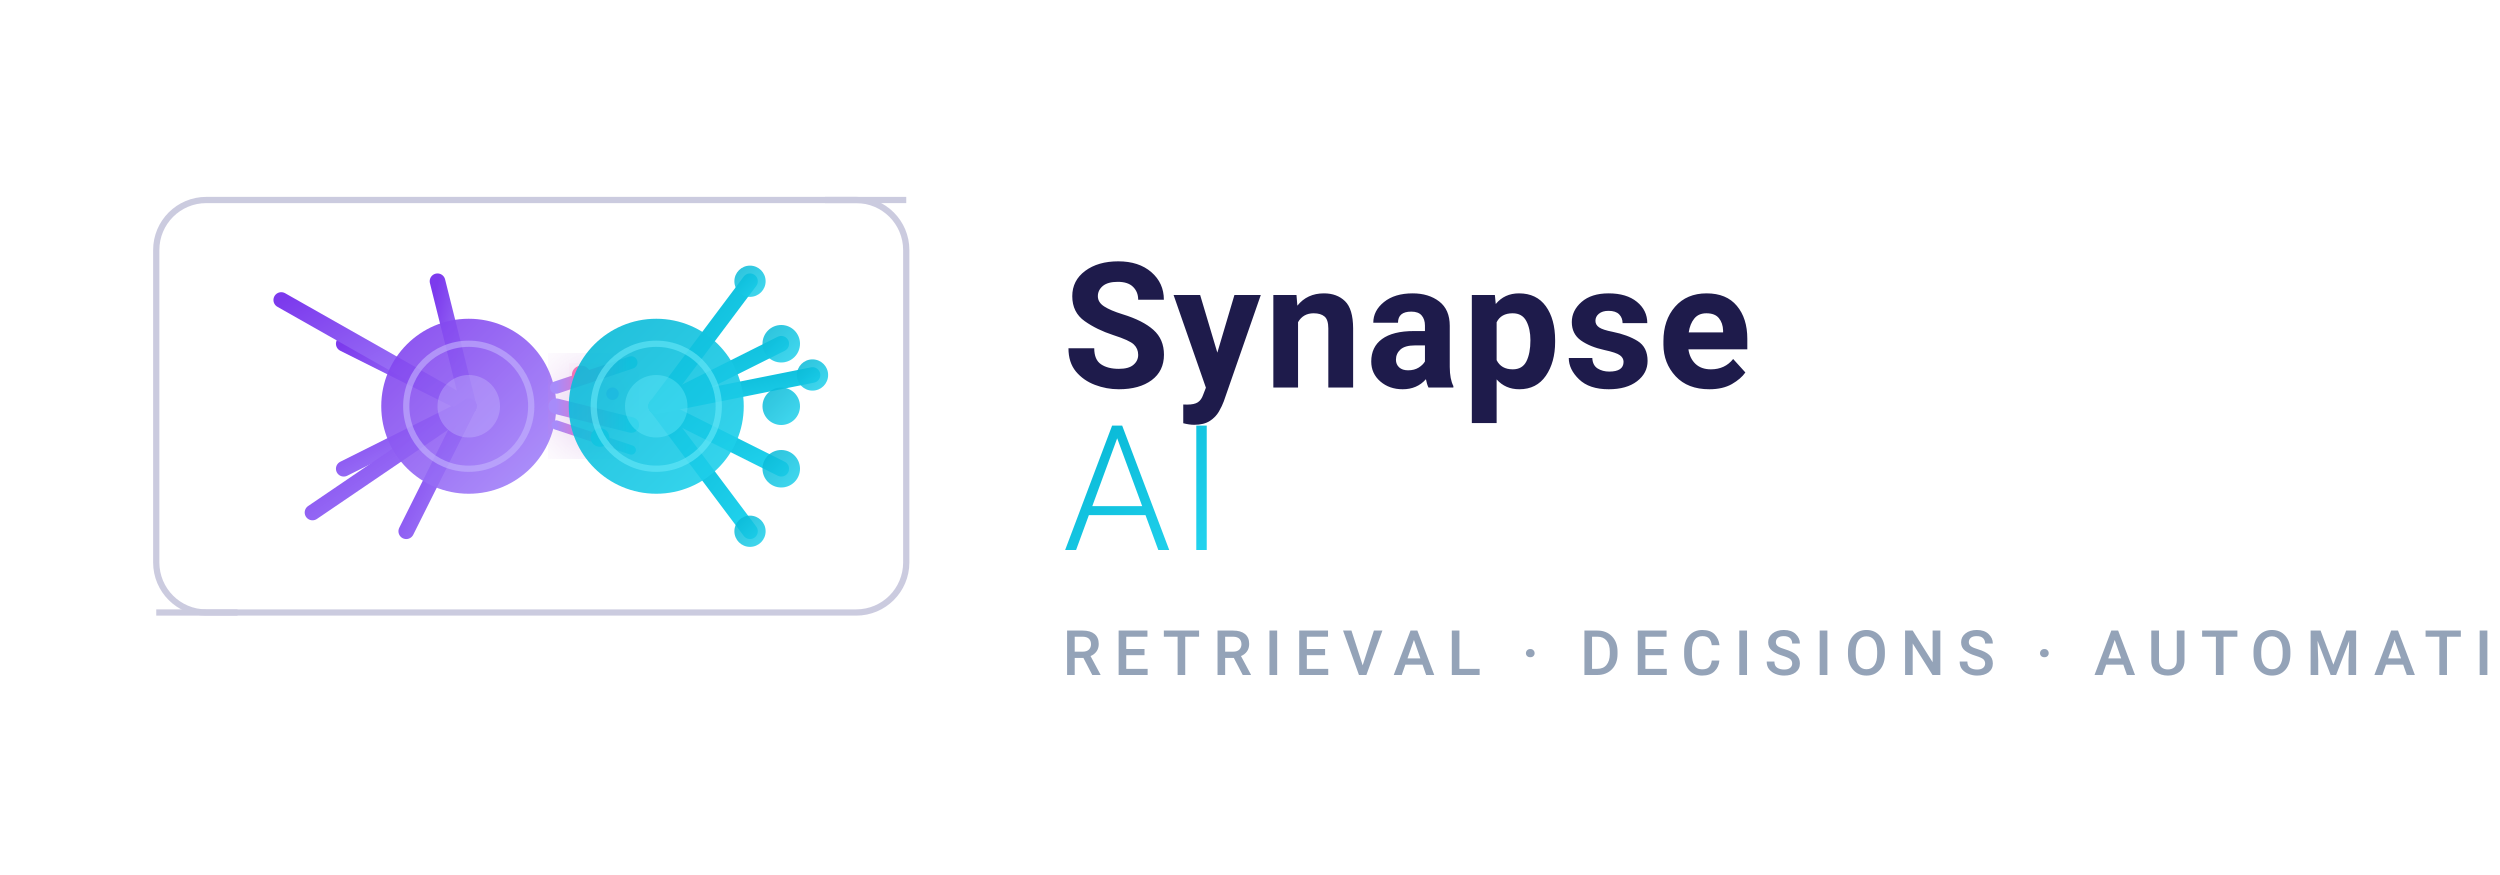
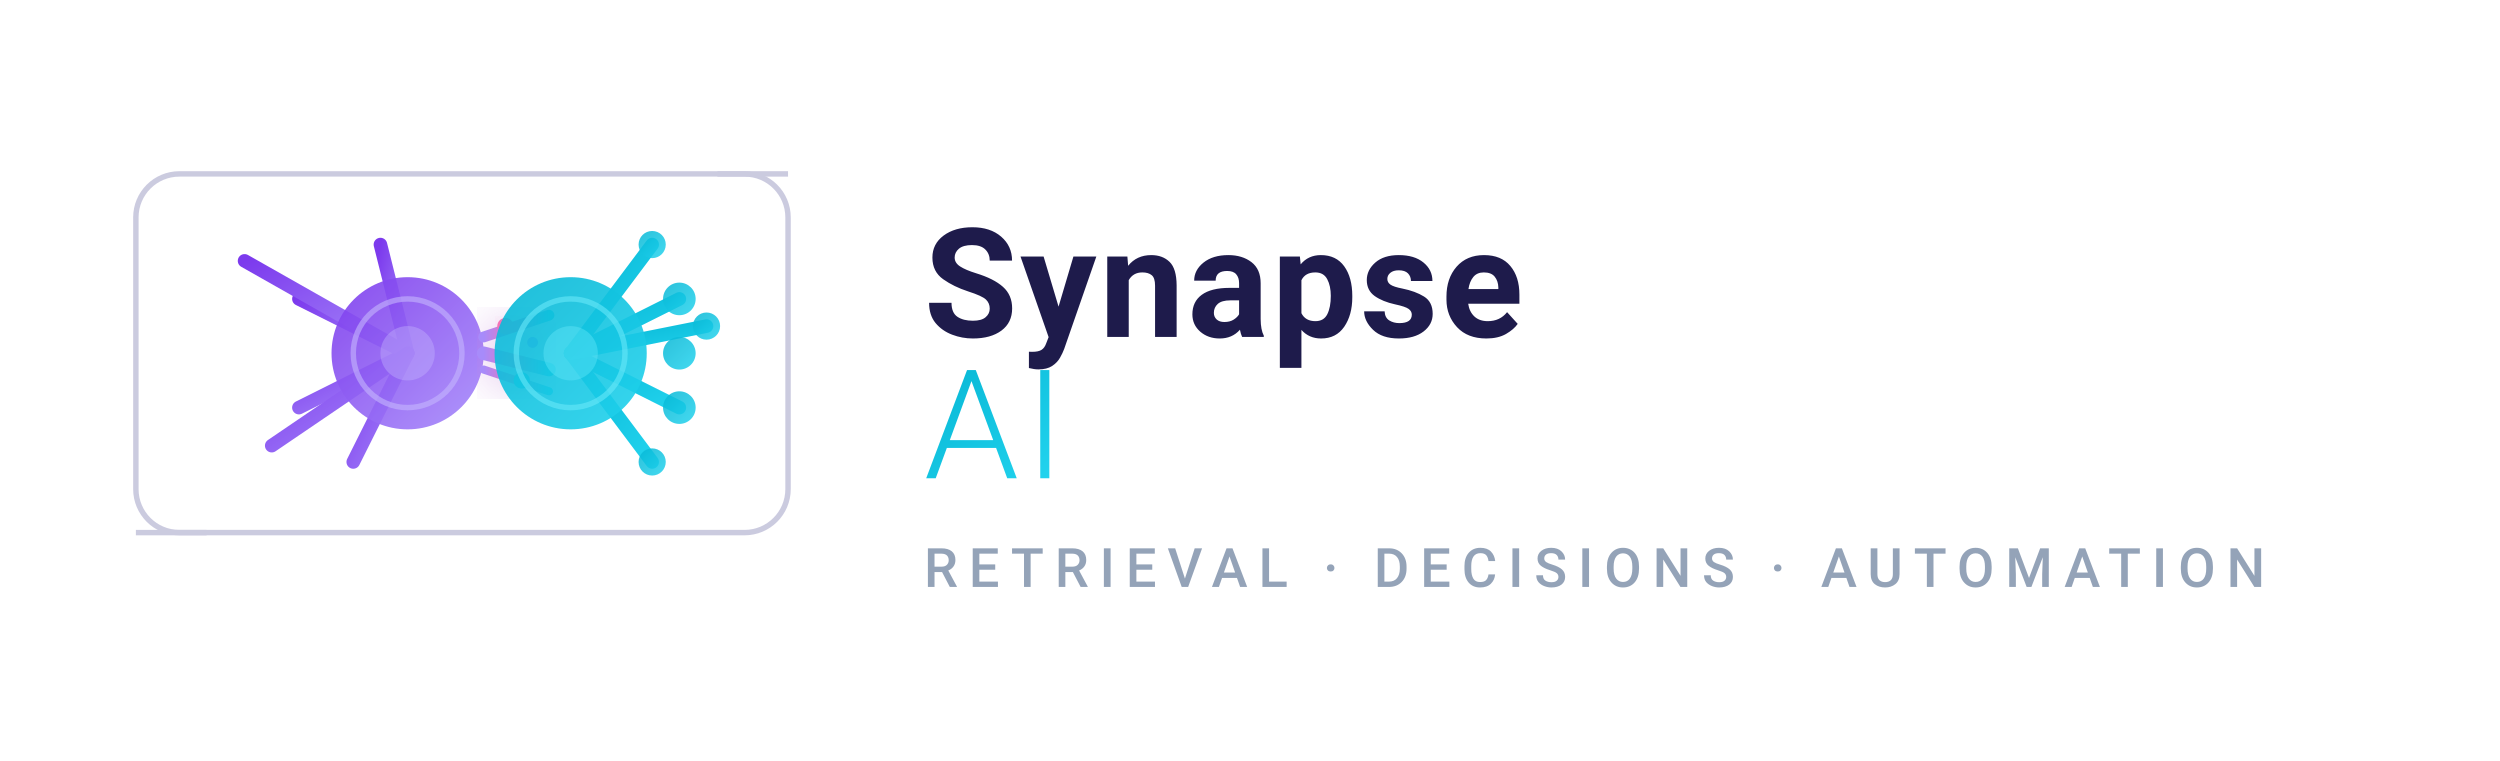
- <svg xmlns="http://www.w3.org/2000/svg" viewBox="0 0 400 140" width="400" height="140">
+ <svg xmlns="http://www.w3.org/2000/svg" viewBox="0 0 460 140" width="460" height="140">
  <defs>
    <linearGradient id="gradPurple" x1="0%" y1="0%" x2="100%" y2="100%">
      <stop offset="0%" stop-color="#7c3aed" />
      <stop offset="100%" stop-color="#a78bfa" />
    </linearGradient>
    <linearGradient id="gradCyan" x1="0%" y1="0%" x2="100%" y2="100%">
      <stop offset="0%" stop-color="#06b6d4" />
      <stop offset="100%" stop-color="#22d3ee" />
    </linearGradient>
    <linearGradient id="gradSynapse" x1="0%" y1="0%" x2="100%" y2="0%">
      <stop offset="0%" stop-color="#a78bfa" />
      <stop offset="50%" stop-color="#f472b6" />
      <stop offset="100%" stop-color="#22d3ee" />
    </linearGradient>
    <filter id="glow">
      <feGaussianBlur stdDeviation="3" result="blur" />
      <feMerge>
        <feMergeNode in="blur" />
        <feMergeNode in="SourceGraphic" />
      </feMerge>
    </filter>
    <filter id="glowStrong">
      <feGaussianBlur stdDeviation="5" result="blur" />
      <feMerge>
        <feMergeNode in="blur" />
        <feMergeNode in="SourceGraphic" />
      </feMerge>
    </filter>
  </defs>
  <g stroke="url(#gradPurple)" stroke-width="2.5" stroke-linecap="round" fill="none">
    <line x1="55" y1="55" x2="75" y2="65" />
    <line x1="70" y1="45" x2="75" y2="65" />
    <line x1="55" y1="75" x2="75" y2="65" />
    <line x1="65" y1="85" x2="75" y2="65" />
    <line x1="45" y1="48" x2="75" y2="65" />
    <line x1="50" y1="82" x2="75" y2="65" />
    <line x1="40" y1="65" x2="75" y2="65" />
  </g>
  <circle cx="75" cy="65" r="14" fill="url(#gradPurple)" opacity="0.9" />
  <circle cx="75" cy="65" r="10" fill="none" stroke="#c4b5fd" stroke-width="1" opacity="0.6" />
  <circle cx="75" cy="65" r="5" fill="#c4b5fd" opacity="0.4" />
  <g filter="url(#glowStrong)">
    <line x1="89" y1="62" x2="101" y2="58" stroke="url(#gradSynapse)" stroke-width="2" stroke-linecap="round">
      <animate attributeName="opacity" values="0.3;1;0.3" dur="1.5s" repeatCount="indefinite" />
    </line>
    <line x1="89" y1="65" x2="101" y2="68" stroke="url(#gradSynapse)" stroke-width="2.5" stroke-linecap="round">
      <animate attributeName="opacity" values="1;0.3;1" dur="1.8s" repeatCount="indefinite" />
    </line>
    <line x1="89" y1="68" x2="101" y2="72" stroke="url(#gradSynapse)" stroke-width="1.5" stroke-linecap="round">
      <animate attributeName="opacity" values="0.5;1;0.5" dur="1.2s" repeatCount="indefinite" />
    </line>
  </g>
  <circle cx="93" cy="60" r="1.5" fill="#f472b6" filter="url(#glow)">
    <animate attributeName="opacity" values="0;1;0" dur="1s" repeatCount="indefinite" />
  </circle>
  <circle cx="96" cy="70" r="1.5" fill="#22d3ee" filter="url(#glow)">
    <animate attributeName="opacity" values="1;0;1" dur="1.3s" repeatCount="indefinite" />
  </circle>
  <circle cx="98" cy="63" r="1" fill="#a78bfa" filter="url(#glow)">
    <animate attributeName="opacity" values="0.5;1;0.5" dur="0.9s" repeatCount="indefinite" />
  </circle>
  <g stroke="url(#gradCyan)" stroke-width="2.5" stroke-linecap="round" fill="none">
    <line x1="105" y1="65" x2="125" y2="55" />
    <line x1="105" y1="65" x2="125" y2="65" />
    <line x1="105" y1="65" x2="125" y2="75" />
    <line x1="105" y1="65" x2="120" y2="85" />
    <line x1="105" y1="65" x2="120" y2="45" />
    <line x1="105" y1="65" x2="130" y2="60" />
  </g>
  <circle cx="125" cy="55" r="3" fill="url(#gradCyan)" opacity="0.85" />
  <circle cx="125" cy="65" r="3" fill="url(#gradCyan)" opacity="0.85" />
  <circle cx="125" cy="75" r="3" fill="url(#gradCyan)" opacity="0.85" />
  <circle cx="120" cy="85" r="2.5" fill="url(#gradCyan)" opacity="0.85" />
  <circle cx="120" cy="45" r="2.5" fill="url(#gradCyan)" opacity="0.85" />
  <circle cx="130" cy="60" r="2.5" fill="url(#gradCyan)" opacity="0.85" />
  <circle cx="105" cy="65" r="14" fill="url(#gradCyan)" opacity="0.9" />
  <circle cx="105" cy="65" r="10" fill="none" stroke="#67e8f9" stroke-width="1" opacity="0.6" />
  <circle cx="105" cy="65" r="5" fill="#67e8f9" opacity="0.4" />
  <g stroke="#312e81" stroke-width="1" opacity="0.25" fill="none">
    <rect x="25" y="32" width="120" height="66" rx="8" />
    <line x1="25" y1="98" x2="38" y2="98" />
    <line x1="132" y1="32" x2="145" y2="32" />
  </g>
  <text x="170" y="62" font-family="-apple-system, BlinkMacSystemFont, 'Segoe UI', Roboto, Helvetica, Arial, sans-serif" font-size="28" font-weight="700" fill="#1e1b4b" letter-spacing="0.5">Synapse</text>
  <text x="170" y="88" font-family="-apple-system, BlinkMacSystemFont, 'Segoe UI', Roboto, Helvetica, Arial, sans-serif" font-size="28" font-weight="300" fill="url(#gradCyan)" letter-spacing="1">AI</text>
  <text x="170" y="108" font-family="-apple-system, BlinkMacSystemFont, 'Segoe UI', Roboto, Helvetica, Arial, sans-serif" font-size="10" font-weight="500" fill="#94a3b8" letter-spacing="2">RETRIEVAL · DECISIONS · AUTOMATION</text>
  <circle cx="75" cy="65" r="14" fill="none" stroke="#7c3aed" stroke-width="1" opacity="0">
    <animate attributeName="r" values="14;22" dur="2s" repeatCount="indefinite" />
    <animate attributeName="opacity" values="0.6;0" dur="2s" repeatCount="indefinite" />
  </circle>
  <circle cx="105" cy="65" r="14" fill="none" stroke="#06b6d4" stroke-width="1" opacity="0">
    <animate attributeName="r" values="14;22" dur="2s" repeatCount="indefinite" begin="1s" />
    <animate attributeName="opacity" values="0.6;0" dur="2s" repeatCount="indefinite" begin="1s" />
  </circle>
</svg>
